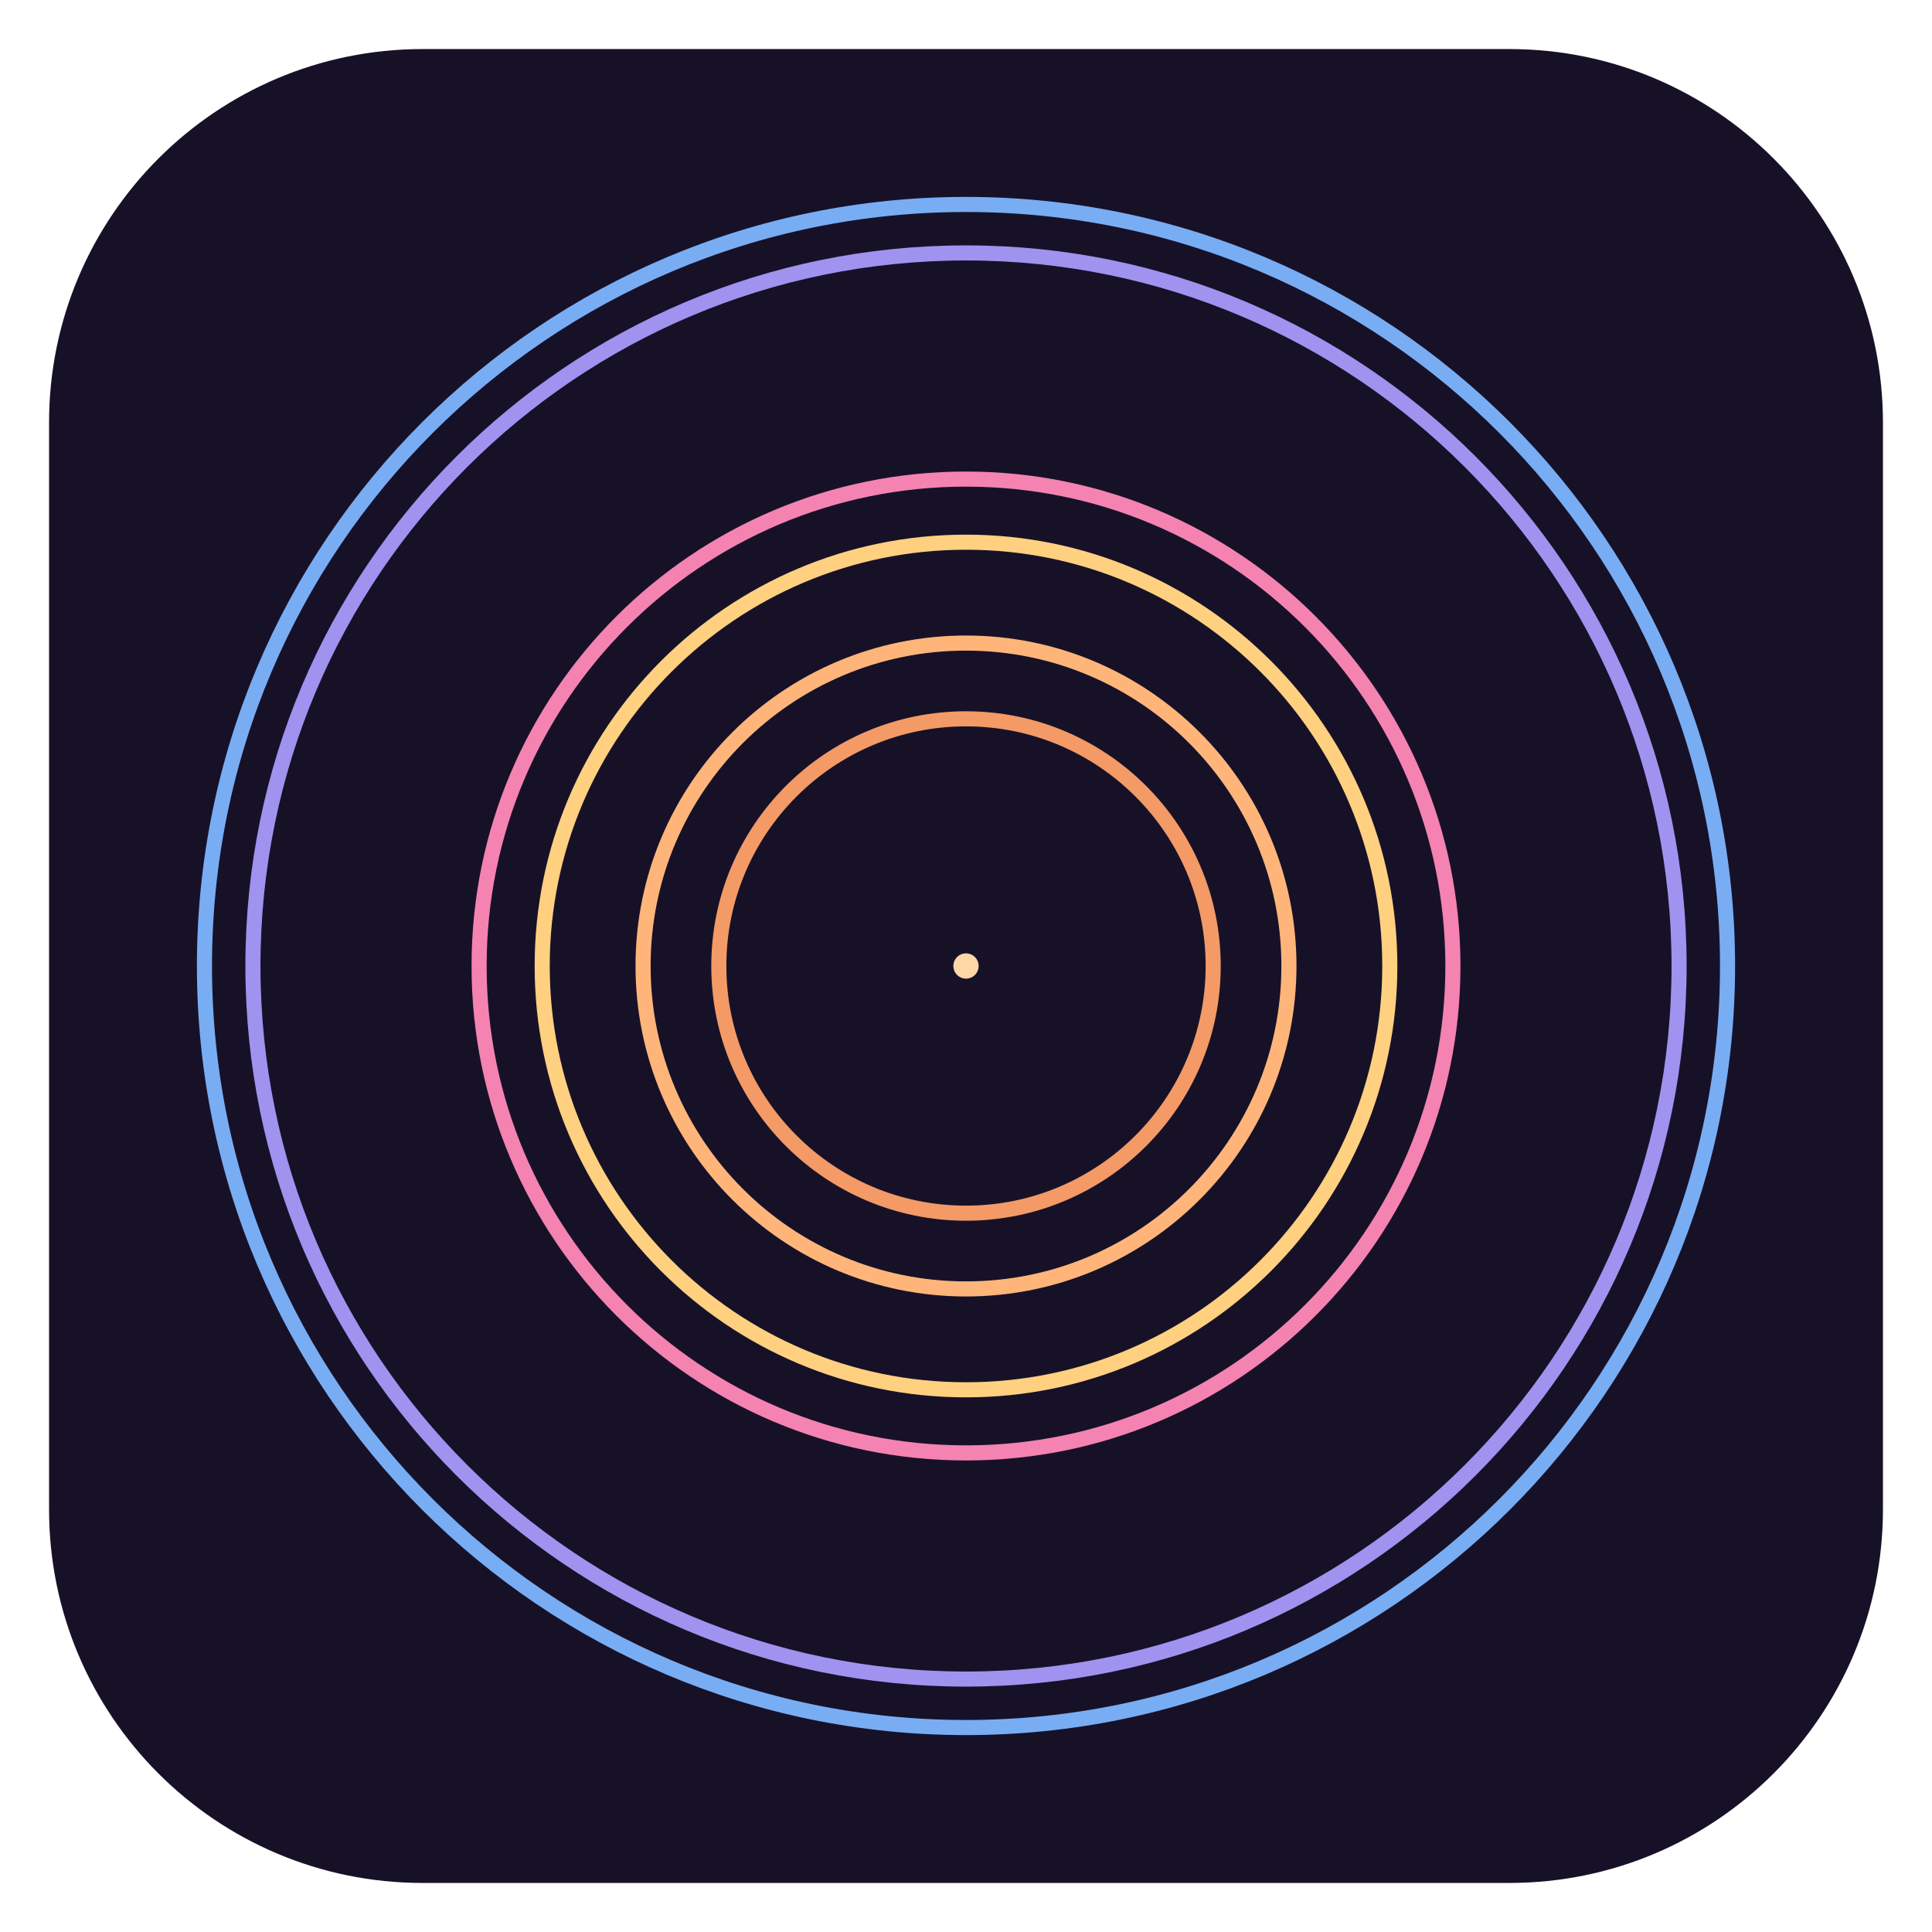
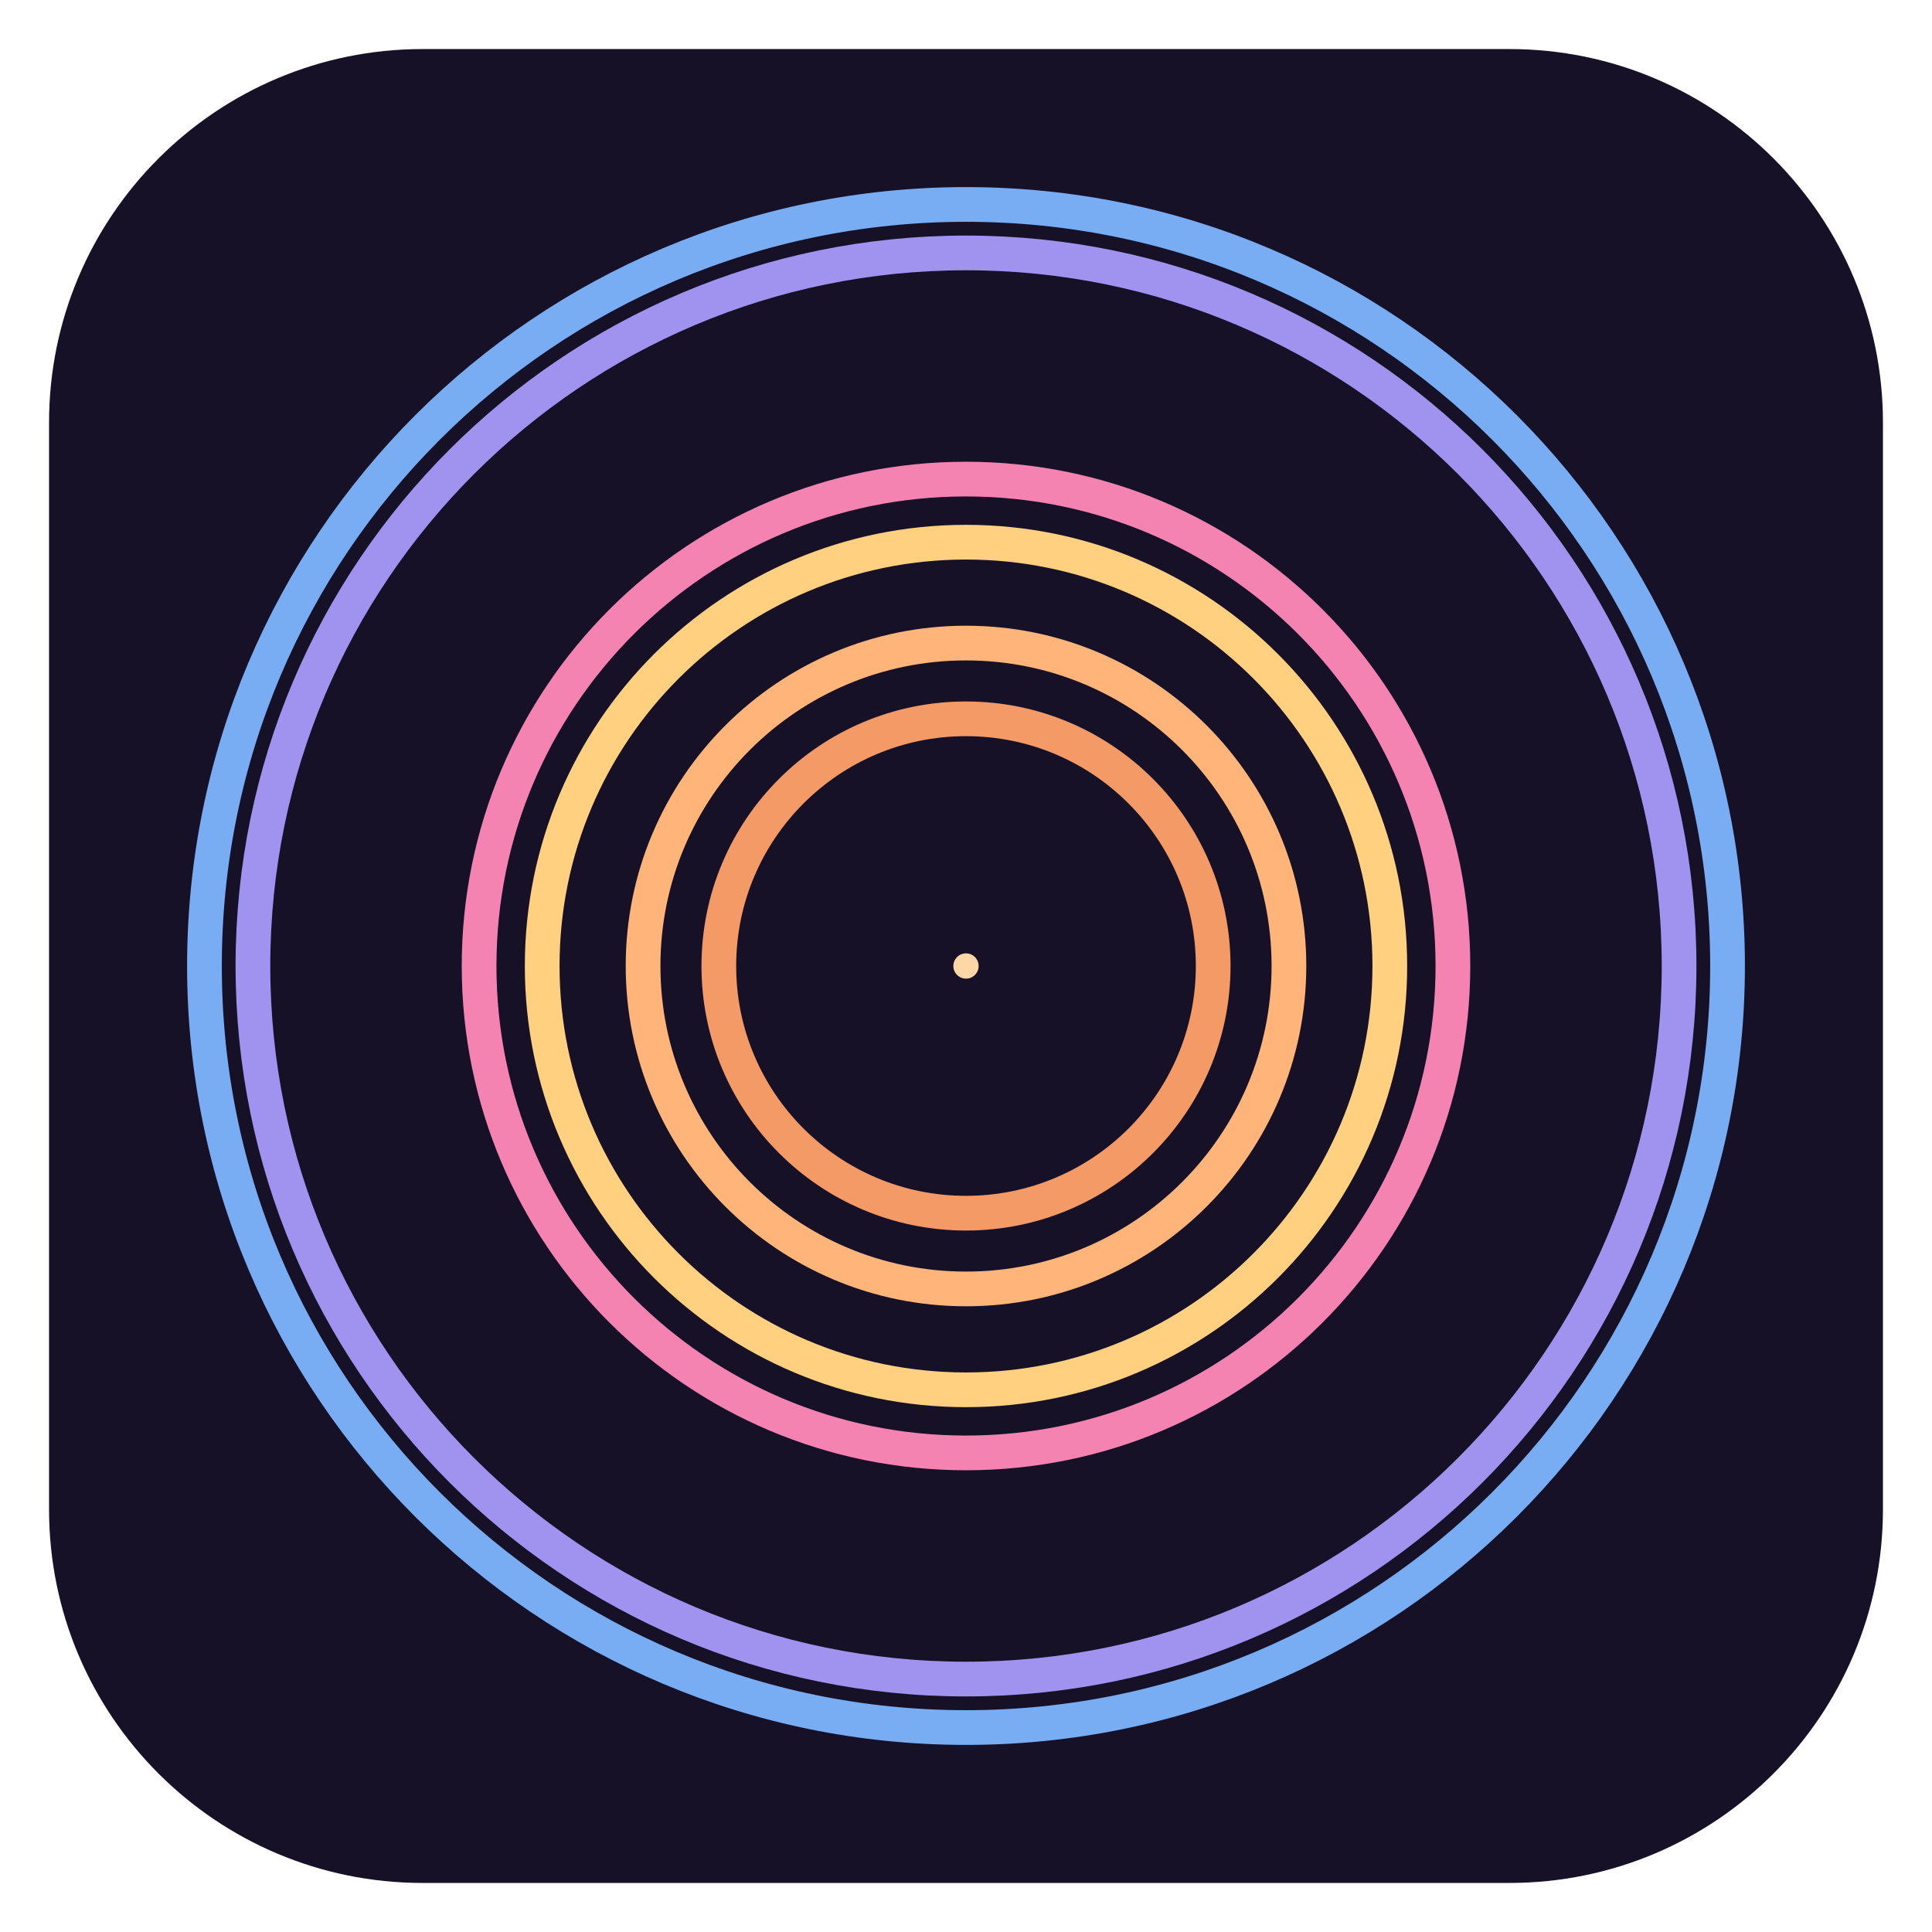
<svg xmlns="http://www.w3.org/2000/svg" viewBox="0 0 1024 1024">
  <rect x="26" y="26" width="972" height="972" rx="198" fill="#171128" />
-   <g fill="none" stroke-width="8">
+   <g fill="none" stroke-width="18.4">
    <circle cx="512" cy="512" r="131.009" stroke="#f39a66" />
    <circle cx="512" cy="512" r="171.16" stroke="#ffb57a" />
    <circle cx="512" cy="512" r="224.627" stroke="#ffd080" />
    <circle cx="512" cy="512" r="258.071" stroke="#f483b2" />
    <circle cx="512" cy="512" r="377.944" stroke="#a092ef" />
    <circle cx="512" cy="512" r="403.636" stroke="#78adf4" />
  </g>
  <circle cx="512" cy="512" r="6.7" fill="#ffd6a6" />
</svg>
